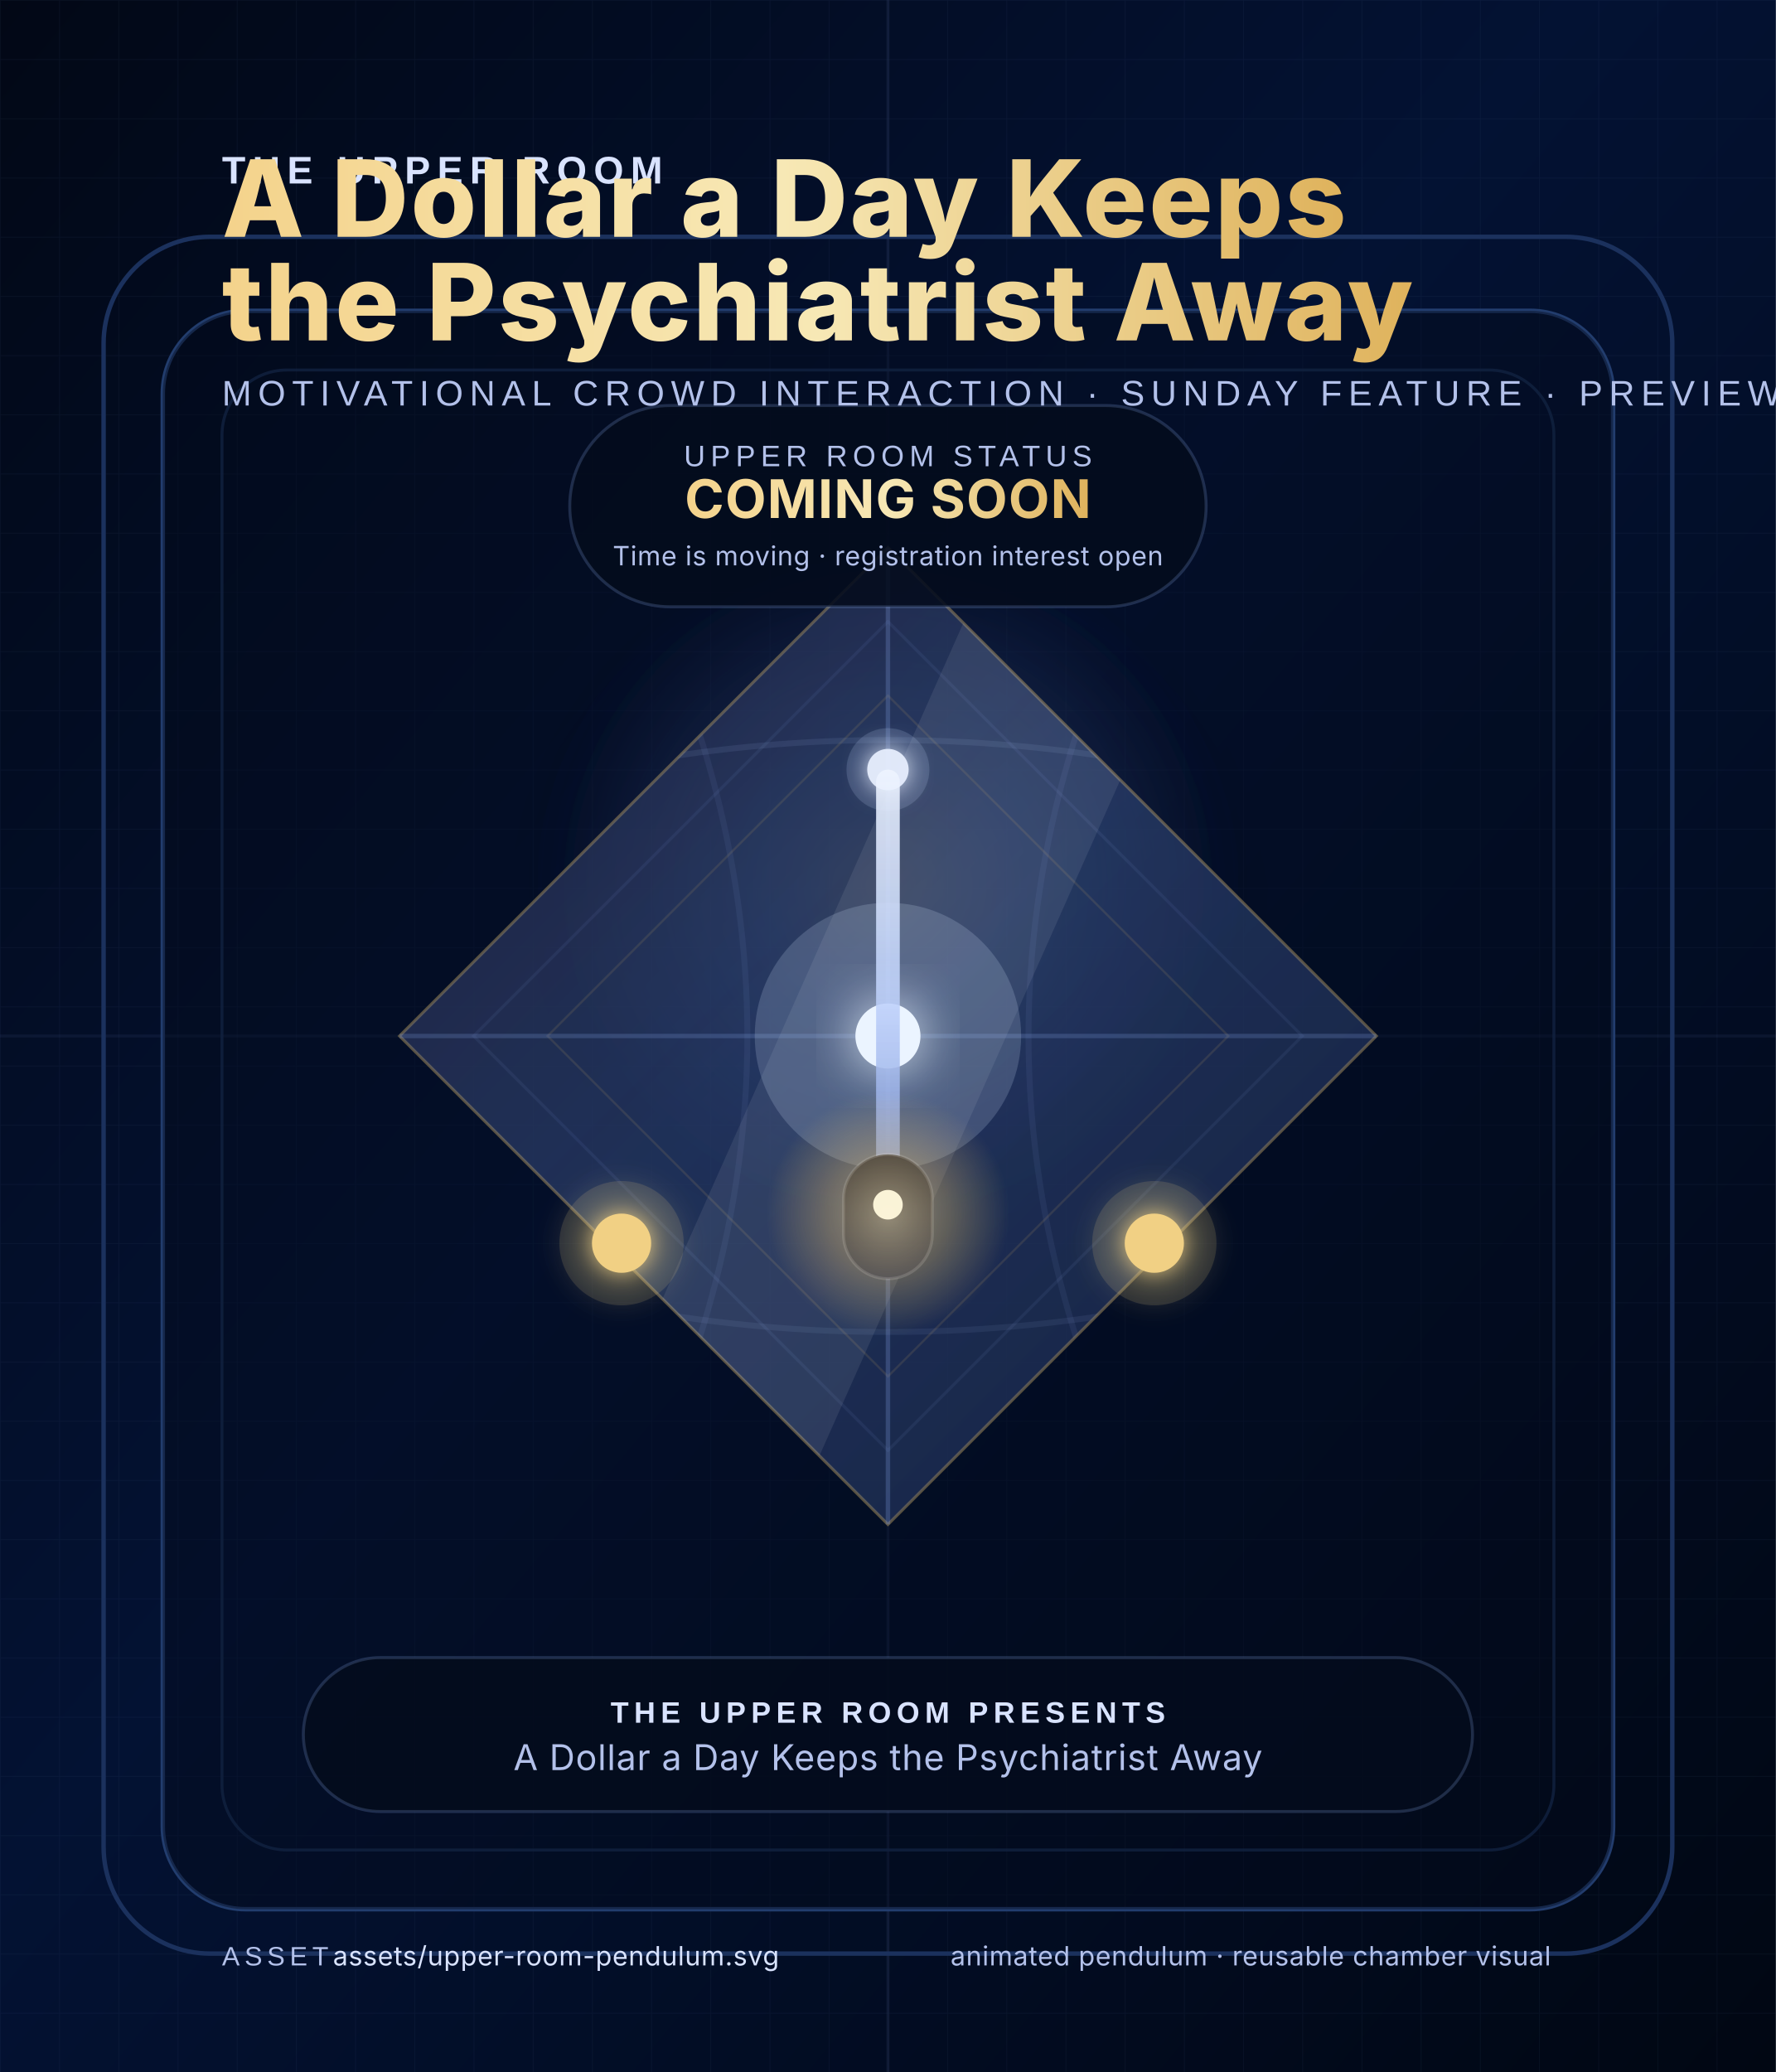
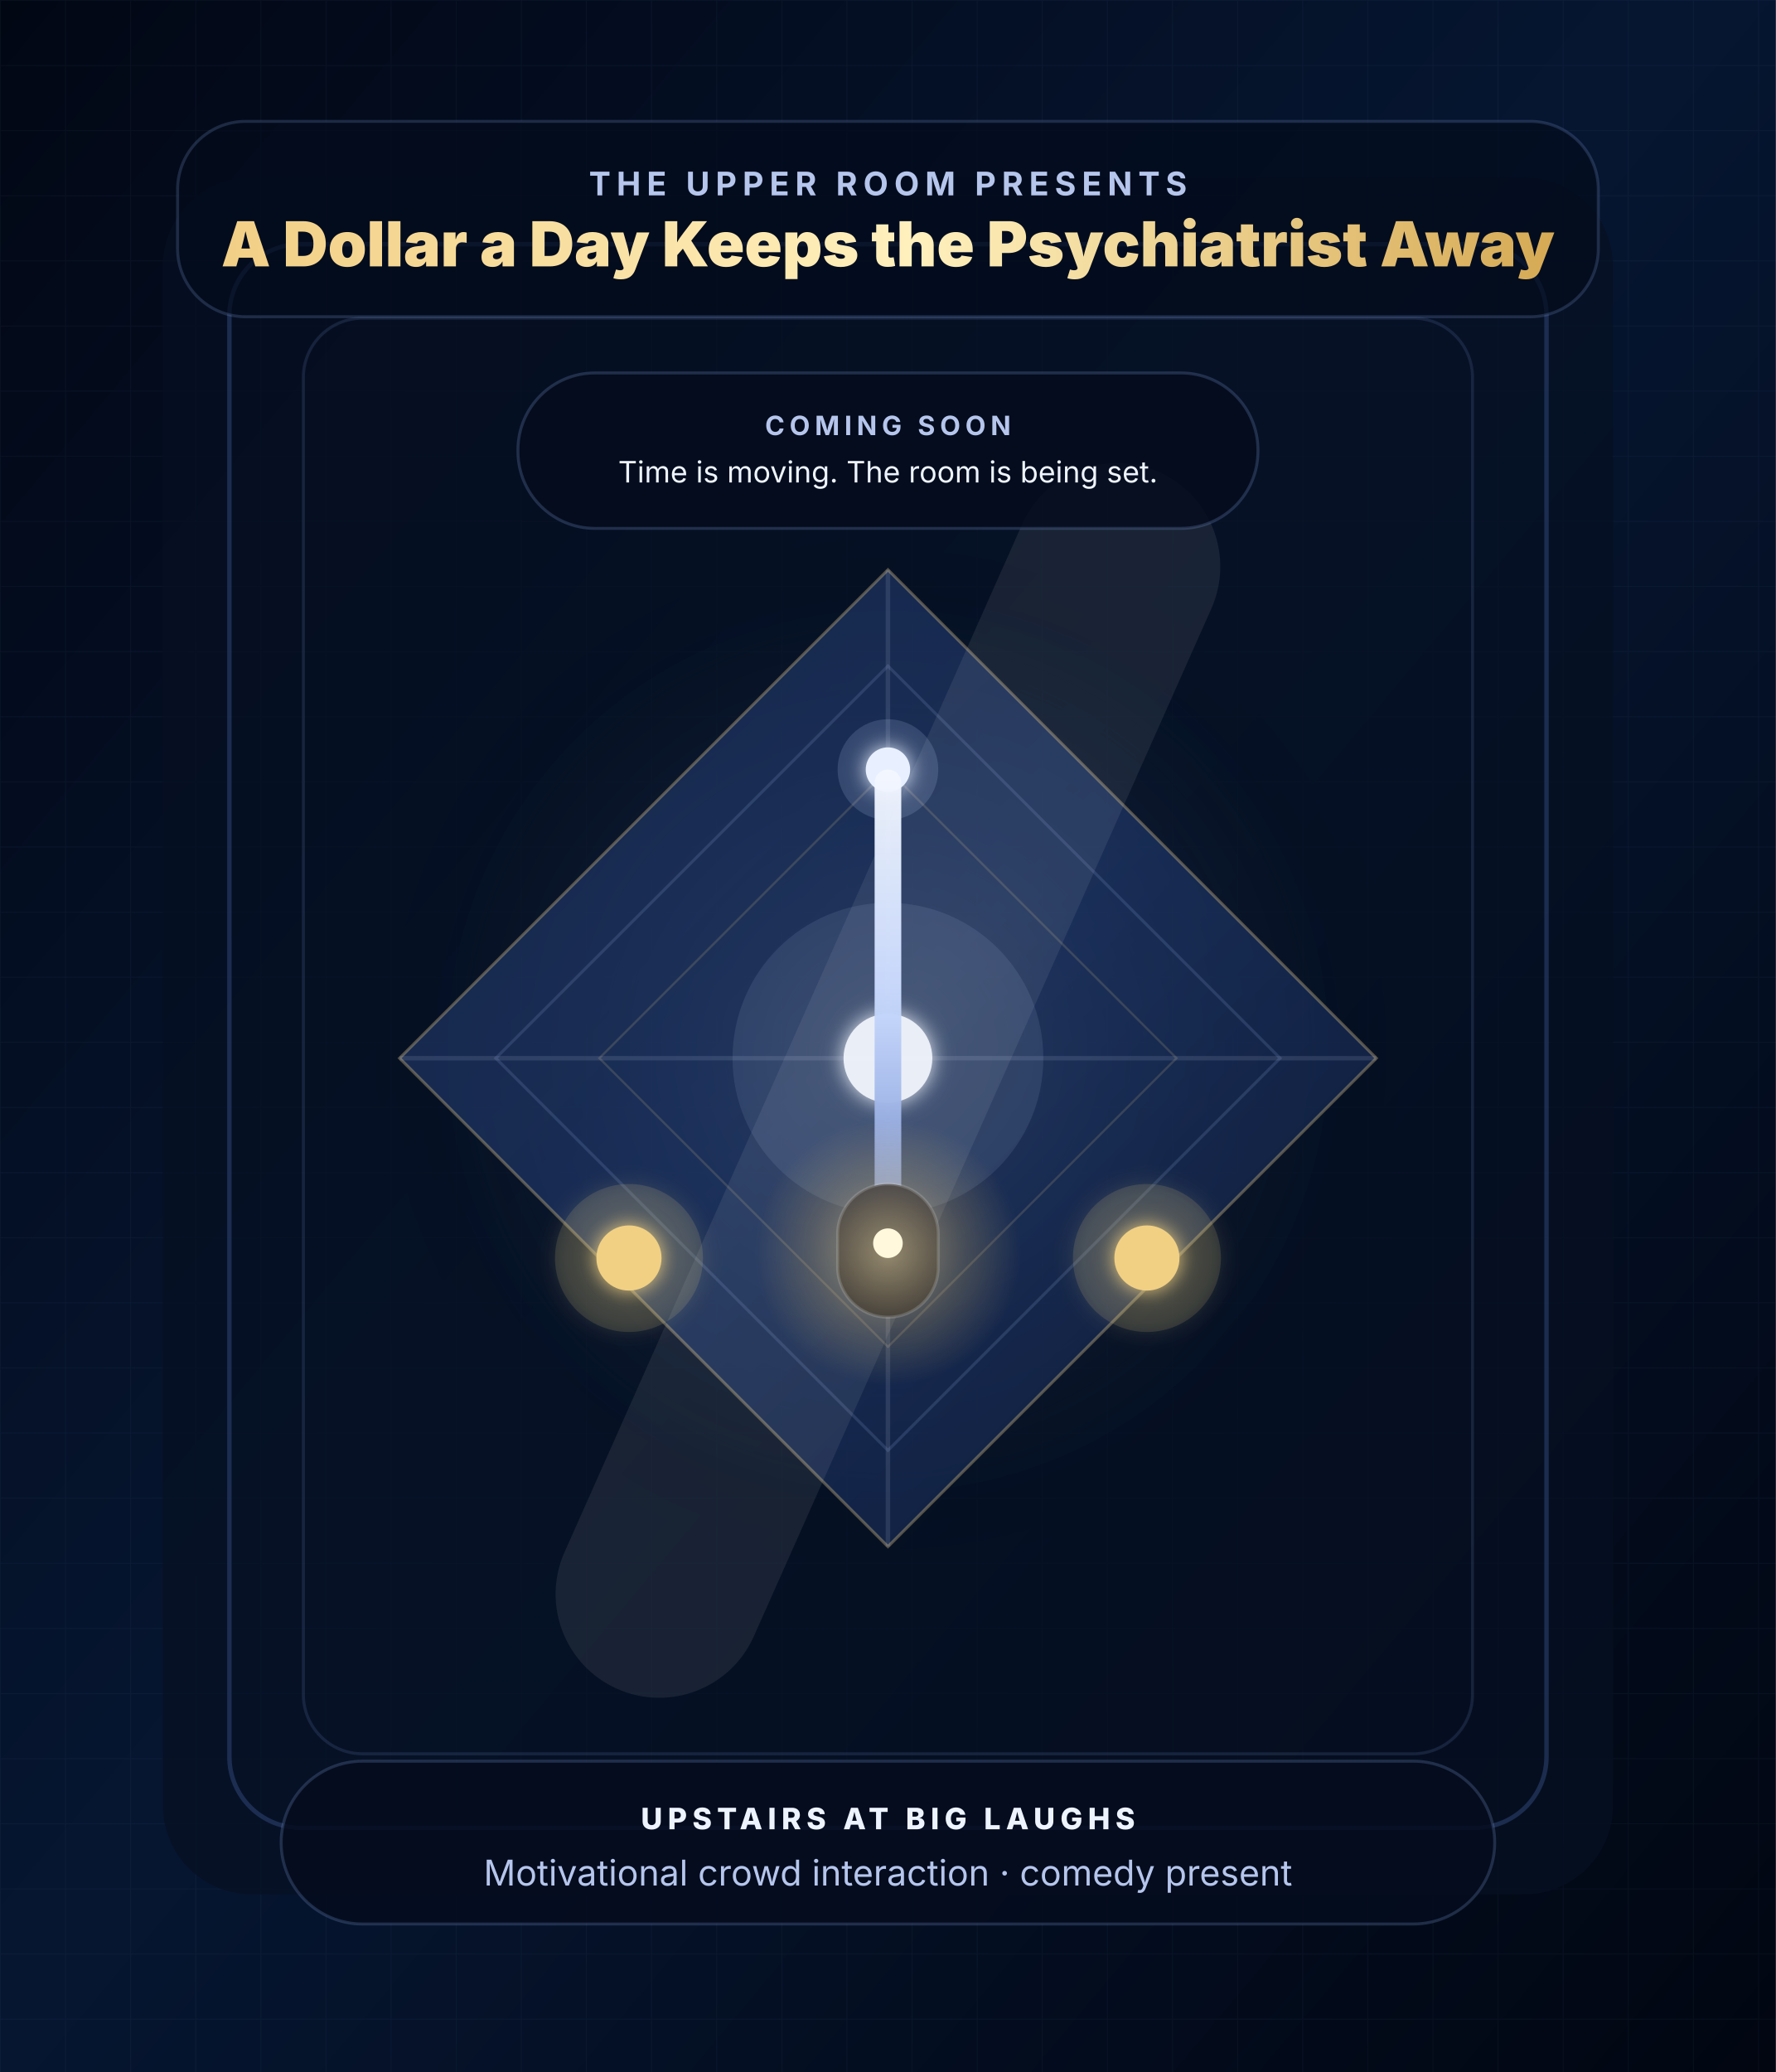
<svg xmlns="http://www.w3.org/2000/svg" viewBox="0 0 1200 1400" role="img" aria-labelledby="title desc">
  <defs>
-     <linearGradient id="bgGradient" x1="0" y1="0" x2="1" y2="1">
-       <stop offset="0%" stop-color="#020816" />
-       <stop offset="45%" stop-color="#031233" />
-       <stop offset="100%" stop-color="#010713" />
+     <linearGradient id="bg" x1="0" y1="0" x2="1" y2="1">
+       <stop offset="0%" stop-color="#020714" />
+       <stop offset="48%" stop-color="#061631" />
+       <stop offset="100%" stop-color="#010611" />
    </linearGradient>
-     <radialGradient id="haloGradient" cx="50%" cy="42%" r="50%">
-       <stop offset="0%" stop-color="#f7d688" stop-opacity="0.30" />
-       <stop offset="35%" stop-color="#88b9ff" stop-opacity="0.18" />
-       <stop offset="70%" stop-color="#5b73c9" stop-opacity="0.08" />
+     <linearGradient id="gold" x1="0" y1="0" x2="1" y2="0">
+       <stop offset="0%" stop-color="#f2cf86" />
+       <stop offset="52%" stop-color="#fff0bd" />
+       <stop offset="100%" stop-color="#d6aa55" />
+     </linearGradient>
+     <linearGradient id="glass" x1="0" y1="0" x2="1" y2="1">
+       <stop offset="0%" stop-color="#1a2a4f" stop-opacity=".82" />
+       <stop offset="48%" stop-color="#223c72" stop-opacity=".58" />
+       <stop offset="100%" stop-color="#0b1731" stop-opacity=".90" />
+     </linearGradient>
+     <linearGradient id="rod" x1="0" y1="0" x2="0" y2="1">
+       <stop offset="0%" stop-color="#f4f8ff" />
+       <stop offset="50%" stop-color="#cbdcff" />
+       <stop offset="100%" stop-color="#7993d1" />
+     </linearGradient>
+     <linearGradient id="bob" x1="0" y1="0" x2="0" y2="1">
+       <stop offset="0%" stop-color="#18213f" />
+       <stop offset="100%" stop-color="#0b1228" />
+     </linearGradient>
+     <radialGradient id="halo" cx="50%" cy="50%" r="50%">
+       <stop offset="0%" stop-color="#ffe6a2" stop-opacity=".48" />
+       <stop offset="44%" stop-color="#8dbaff" stop-opacity=".17" />
      <stop offset="100%" stop-color="#000000" stop-opacity="0" />
    </radialGradient>
-     <linearGradient id="glassGradient" x1="0" y1="0" x2="1" y2="1">
-       <stop offset="0%" stop-color="#243152" stop-opacity="0.30" />
-       <stop offset="50%" stop-color="#4b5f8e" stop-opacity="0.18" />
-       <stop offset="100%" stop-color="#14203d" stop-opacity="0.26" />
-     </linearGradient>
-     <linearGradient id="diamondFill" x1="0" y1="0" x2="1" y2="1">
-       <stop offset="0%" stop-color="#201b2f" stop-opacity="0.82" />
-       <stop offset="45%" stop-color="#213766" stop-opacity="0.58" />
-       <stop offset="100%" stop-color="#121f40" stop-opacity="0.80" />
-     </linearGradient>
-     <radialGradient id="pendulumGlow" cx="50%" cy="50%" r="50%">
-       <stop offset="0%" stop-color="#ffe7a7" stop-opacity="0.95" />
-       <stop offset="50%" stop-color="#f2c86c" stop-opacity="0.55" />
-       <stop offset="100%" stop-color="#f2c86c" stop-opacity="0" />
+     <radialGradient id="bobGlow" cx="50%" cy="50%" r="50%">
+       <stop offset="0%" stop-color="#ffe6a2" stop-opacity=".9" />
+       <stop offset="58%" stop-color="#f1c96c" stop-opacity=".34" />
+       <stop offset="100%" stop-color="#f1c96c" stop-opacity="0" />
    </radialGradient>
-     <linearGradient id="pendulumRod" x1="0" y1="0" x2="0" y2="1">
-       <stop offset="0%" stop-color="#eef4ff" stop-opacity="0.95" />
-       <stop offset="50%" stop-color="#c6d8ff" stop-opacity="0.90" />
-       <stop offset="100%" stop-color="#7f98d8" stop-opacity="0.95" />
-     </linearGradient>
-     <linearGradient id="bobFill" x1="0" y1="0" x2="0" y2="1">
-       <stop offset="0%" stop-color="#0f1731" />
-       <stop offset="100%" stop-color="#182750" />
-     </linearGradient>
-     <linearGradient id="goldText" x1="0" y1="0" x2="1" y2="0">
-       <stop offset="0%" stop-color="#f4d38c" />
-       <stop offset="50%" stop-color="#f7e8b5" />
-       <stop offset="100%" stop-color="#dfb35d" />
-     </linearGradient>
    <filter id="softGlow" x="-60%" y="-60%" width="220%" height="220%">
      <feGaussianBlur stdDeviation="18" result="blur" />
      <feMerge>
        <feMergeNode in="blur" />
        <feMergeNode in="SourceGraphic" />
      </feMerge>
    </filter>
-     <filter id="sharpGlow" x="-60%" y="-60%" width="220%" height="220%">
-       <feGaussianBlur stdDeviation="8" result="blur" />
+     <filter id="tightGlow" x="-60%" y="-60%" width="220%" height="220%">
+       <feGaussianBlur stdDeviation="7" result="blur" />
      <feMerge>
        <feMergeNode in="blur" />
        <feMergeNode in="SourceGraphic" />
      </feMerge>
    </filter>
-     <pattern id="grid" width="40" height="40" patternUnits="userSpaceOnUse">
-       <path d="M40 0 L0 0 0 40" fill="none" stroke="#6d86bb" stroke-opacity="0.08" stroke-width="1" />
+     <pattern id="grid" width="44" height="44" patternUnits="userSpaceOnUse">
+       <path d="M44 0 L0 0 0 44" fill="none" stroke="#7c93c8" stroke-opacity=".07" stroke-width="1" />
    </pattern>
-     <clipPath id="cardClip">
-       <rect x="110" y="210" width="980" height="1080" rx="56" />
-     </clipPath>
-     <clipPath id="diamondClip">
-       <polygon points="600,370 930,700 600,1030 270,700" />
+     <clipPath id="windowClip">
+       <rect x="110" y="120" width="980" height="1160" rx="60" />
    </clipPath>
    <style>
-       text{
-         font-family:Inter,Arial,sans-serif;
-         letter-spacing:.02em;
+       text{font-family:Inter,Arial,sans-serif}
+       .small{letter-spacing:.18em}
+       .muted{fill:#b5c5ec}
+       .white{fill:#eef4ff}
+       .gold{fill:url(#gold)}
+       .tick-left{animation:leftTick 2.8s ease-in-out infinite}
+       .tick-right{animation:rightTick 2.8s ease-in-out infinite}
+       .sweep{animation:sweep 5.6s linear infinite}
+ 
+       @keyframes leftTick{
+         0%,18%,52%,100%{opacity:.12}
+         66%,82%{opacity:1}
      }

-       .mono{
-         font-family:Arial,sans-serif;
-         letter-spacing:.18em;
-       }
- 
-       .fine{fill:#d9e3ff}
-       .muted{fill:#b3c1ea}
-       .gold{fill:url(#goldText)}
- 
-       .pill{
-         fill:#040c1d;
-         fill-opacity:.88;
-         stroke:#87a5e6;
-         stroke-opacity:.22;
-         stroke-width:2;
-       }
- 
-       .swing-left{
-         animation:pulseLeft 2.8s ease-in-out infinite;
-       }
- 
-       .swing-right{
-         animation:pulseRight 2.8s ease-in-out infinite;
-       }
- 
-       .sweep{
-         animation:sweep 5.6s linear infinite;
-       }
- 
-       @keyframes pulseLeft{
-         0%,18%,52%,100%{opacity:.12}
-         68%,82%{opacity:1}
-       }
- 
-       @keyframes pulseRight{
+       @keyframes rightTick{
        0%,16%{opacity:1}
        32%,48%,100%{opacity:.12}
      }

      @keyframes sweep{
        0%{transform:translateX(-260px);opacity:0}
-         15%{opacity:.18}
-         50%{opacity:.10}
-         85%{opacity:.18}
+         16%{opacity:.16}
+         50%{opacity:.08}
+         84%{opacity:.16}
        100%{transform:translateX(260px);opacity:0}
      }
    </style>
  </defs>
-   <rect width="1200" height="1400" fill="url(#bgGradient)" />
-   <rect x="0" y="0" width="1200" height="1400" fill="url(#grid)" opacity=".85" />
-   <path d="M600 0 V1400" stroke="#7c93c8" stroke-opacity=".10" stroke-width="2" />
-   <path d="M0 700 H1200" stroke="#7c93c8" stroke-opacity=".08" stroke-width="2" />
-   <ellipse cx="600" cy="640" rx="260" ry="260" fill="url(#haloGradient)" filter="url(#softGlow)" />
-   <rect x="70" y="160" width="1060" height="1160" rx="72" fill="none" stroke="#1b315d" stroke-width="3" />
-   <rect x="110" y="210" width="980" height="1080" rx="56" fill="none" stroke="#243f72" stroke-opacity=".95" stroke-width="3" />
-   <rect x="150" y="250" width="900" height="1000" rx="44" fill="none" stroke="#1a2f56" stroke-opacity=".90" stroke-width="2" />
-   <g clip-path="url(#cardClip)">
-     <rect x="110" y="210" width="980" height="1080" rx="56" fill="#040b1c" fill-opacity=".42" />
-     <polygon points="600,370 930,700 600,1030 270,700" fill="url(#diamondFill)" stroke="#cfae66" stroke-opacity=".42" stroke-width="2" />
-     <polygon points="600,420 880,700 600,980 320,700" fill="none" stroke="#8aa7ea" stroke-opacity=".10" stroke-width="2" />
-     <polygon points="600,470 830,700 600,930 370,700" fill="none" stroke="#b99856" stroke-opacity=".18" stroke-width="1.5" />
-     <g clip-path="url(#diamondClip)">
-       <rect x="250" y="350" width="700" height="700" fill="url(#glassGradient)" />
-       <path d="M260 560 Q600 440 940 560" fill="none" stroke="#8fa8db" stroke-opacity=".12" stroke-width="4" />
-       <path d="M260 840 Q600 960 940 840" fill="none" stroke="#8fa8db" stroke-opacity=".10" stroke-width="4" />
-       <path d="M410 350 Q600 700 410 1050" fill="none" stroke="#7b95cf" stroke-opacity=".10" stroke-width="4" />
-       <path d="M790 350 Q600 700 790 1050" fill="none" stroke="#7b95cf" stroke-opacity=".10" stroke-width="4" />
-       <g class="sweep">
-         <rect x="520" y="280" width="140" height="900" rx="70" fill="#ffffff" opacity=".08" transform="rotate(24 590 730)" />
-       </g>
+   <rect width="1200" height="1400" fill="url(#bg)" />
+   <rect width="1200" height="1400" fill="url(#grid)" opacity=".85" />
+   <ellipse cx="600" cy="710" rx="350" ry="350" fill="url(#halo)" filter="url(#softGlow)" />
+   <g clip-path="url(#windowClip)">
+     <rect x="110" y="120" width="980" height="1160" rx="60" fill="#061022" fill-opacity=".72" />
+     <rect x="155" y="165" width="890" height="1070" rx="48" fill="none" stroke="#334b7f" stroke-opacity=".5" stroke-width="3" />
+     <rect x="205" y="215" width="790" height="970" rx="40" fill="none" stroke="#7893cf" stroke-opacity=".16" stroke-width="2" />
+     <g>
+       <polygon points="600,385 930,715 600,1045 270,715" fill="url(#glass)" stroke="#f0d28e" stroke-opacity=".34" stroke-width="2" />
+       <polygon points="600,450 865,715 600,980 335,715" fill="none" stroke="#9cb6ec" stroke-opacity=".16" stroke-width="2" />
+       <polygon points="600,520 795,715 600,910 405,715" fill="none" stroke="#f0d28e" stroke-opacity=".16" stroke-width="1.5" />
+       <path d="M600 385 V1045" stroke="#d8e4ff" stroke-opacity=".12" stroke-width="3" />
+       <path d="M270 715 H930" stroke="#d8e4ff" stroke-opacity=".12" stroke-width="3" />
    </g>
-     <path d="M600 370 V1030" stroke="#7a96d7" stroke-opacity=".28" stroke-width="3" />
-     <path d="M270 700 H930" stroke="#7a96d7" stroke-opacity=".24" stroke-width="3" />
-     <g class="swing-left" filter="url(#sharpGlow)">
-       <circle cx="420" cy="840" r="20" fill="#f1d084" />
-       <circle cx="420" cy="840" r="42" fill="#f1d084" opacity=".14" />
+     <g class="sweep">
+       <rect x="530" y="280" width="140" height="900" rx="70" fill="#ffffff" opacity=".075" transform="rotate(24 600 730)" />
    </g>
-     <g class="swing-right" filter="url(#sharpGlow)">
-       <circle cx="780" cy="840" r="20" fill="#f1d084" />
-       <circle cx="780" cy="840" r="42" fill="#f1d084" opacity=".14" />
+     <circle cx="600" cy="715" r="105" fill="#cfe0ff" opacity=".10" />
+     <circle cx="600" cy="715" r="30" fill="#f4f8ff" opacity=".94" filter="url(#tightGlow)" />
+     <g class="tick-left" filter="url(#tightGlow)">
+       <circle cx="425" cy="850" r="22" fill="#f1d084" />
+       <circle cx="425" cy="850" r="50" fill="#f1d084" opacity=".14" />
    </g>
-     <circle cx="600" cy="700" r="22" fill="#eff7ff" filter="url(#softGlow)" />
-     <circle cx="600" cy="700" r="90" fill="#d6e7ff" opacity=".18" />
-     <g id="pendulum">
-       <circle cx="600" cy="520" r="14" fill="#eef3ff" opacity=".95" filter="url(#sharpGlow)" />
-       <circle cx="600" cy="520" r="28" fill="#c4dbff" opacity=".16" />
+     <g class="tick-right" filter="url(#tightGlow)">
+       <circle cx="775" cy="850" r="22" fill="#f1d084" />
+       <circle cx="775" cy="850" r="50" fill="#f1d084" opacity=".14" />
+     </g>
+     <g>
+       <circle cx="600" cy="520" r="15" fill="#eef4ff" filter="url(#tightGlow)" />
+       <circle cx="600" cy="520" r="34" fill="#c4dbff" opacity=".16" />
      <g>
        <animateTransform attributeName="transform" type="rotate" values="-16 600 520;16 600 520;-16 600 520" dur="2.8s" repeatCount="indefinite" calcMode="spline" keyTimes="0;0.5;1" keySplines="0.42 0 0.58 1;0.42 0 0.58 1" />
-         <rect x="592" y="520" width="16" height="280" rx="8" fill="url(#pendulumRod)" opacity=".94" />
-         <rect x="570" y="780" width="60" height="84" rx="30" fill="url(#bobFill)" stroke="#d8e5ff" stroke-opacity=".18" stroke-width="2" />
-         <circle cx="600" cy="820" r="82" fill="url(#pendulumGlow)" opacity=".58" />
-         <circle cx="600" cy="814" r="10" fill="#fff8dc" opacity=".96" />
+         <rect x="591" y="520" width="18" height="300" rx="9" fill="url(#rod)" opacity=".96" />
+         <rect x="566" y="800" width="68" height="90" rx="34" fill="url(#bob)" stroke="#dbe8ff" stroke-opacity=".20" stroke-width="2" />
+         <circle cx="600" cy="846" r="90" fill="url(#bobGlow)" opacity=".62" />
+         <circle cx="600" cy="840" r="10" fill="#fff8dc" />
      </g>
    </g>
  </g>
-   <rect class="pill" x="385" y="274" width="430" height="136" rx="68" />
-   <text x="600" y="315" text-anchor="middle" class="mono muted" font-size="20">UPPER ROOM STATUS</text>
-   <text x="600" y="350" text-anchor="middle" class="gold" font-size="36" font-weight="700">COMING SOON</text>
-   <text x="600" y="382" text-anchor="middle" class="muted" font-size="18">Time is moving · registration interest open</text>
-   <text x="150" y="124" class="mono fine" font-size="26" font-weight="700">THE UPPER ROOM</text>
-   <text x="150" y="160" class="gold" font-size="72" font-weight="800">A Dollar a Day Keeps</text>
-   <text x="150" y="230" class="gold" font-size="72" font-weight="800">the Psychiatrist Away</text>
-   <text x="150" y="274" class="mono muted" font-size="24">MOTIVATIONAL CROWD INTERACTION · SUNDAY FEATURE · PREVIEW SURFACE</text>
-   <rect class="pill" x="205" y="1120" width="790" height="104" rx="52" />
-   <text x="600" y="1164" text-anchor="middle" class="mono fine" font-size="20" font-weight="700">THE UPPER ROOM PRESENTS</text>
-   <text x="600" y="1196" text-anchor="middle" class="muted" font-size="24">A Dollar a Day Keeps the Psychiatrist Away</text>
-   <text x="150" y="1328" class="mono muted" font-size="18">ASSET</text>
-   <text x="225" y="1328" class="fine" font-size="18">assets/upper-room-pendulum.svg</text>
-   <text x="1048" y="1328" text-anchor="end" class="muted" font-size="18">animated pendulum · reusable chamber visual</text>
+   <rect x="120" y="82" width="960" height="132" rx="46" fill="#040c1d" fill-opacity=".72" stroke="#87a5e6" stroke-opacity=".20" stroke-width="2" />
+   <text x="600" y="132" text-anchor="middle" class="small muted" font-size="22" font-weight="700">THE UPPER ROOM PRESENTS</text>
+   <text x="600" y="180" text-anchor="middle" class="gold" font-size="42" font-weight="850">A Dollar a Day Keeps the Psychiatrist Away</text>
+   <rect x="350" y="252" width="500" height="105" rx="52" fill="#040c1d" fill-opacity=".82" stroke="#87a5e6" stroke-opacity=".22" stroke-width="2" />
+   <text x="600" y="294" text-anchor="middle" class="small muted" font-size="18" font-weight="700">COMING SOON</text>
+   <text x="600" y="326" text-anchor="middle" class="white" font-size="20">Time is moving. The room is being set.</text>
+   <rect x="190" y="1190" width="820" height="110" rx="55" fill="#040c1d" fill-opacity=".86" stroke="#87a5e6" stroke-opacity=".22" stroke-width="2" />
+   <text x="600" y="1236" text-anchor="middle" class="small white" font-size="20" font-weight="800">UPSTAIRS AT BIG LAUGHS</text>
+   <text x="600" y="1274" text-anchor="middle" class="muted" font-size="24">Motivational crowd interaction · comedy present</text>
</svg>
